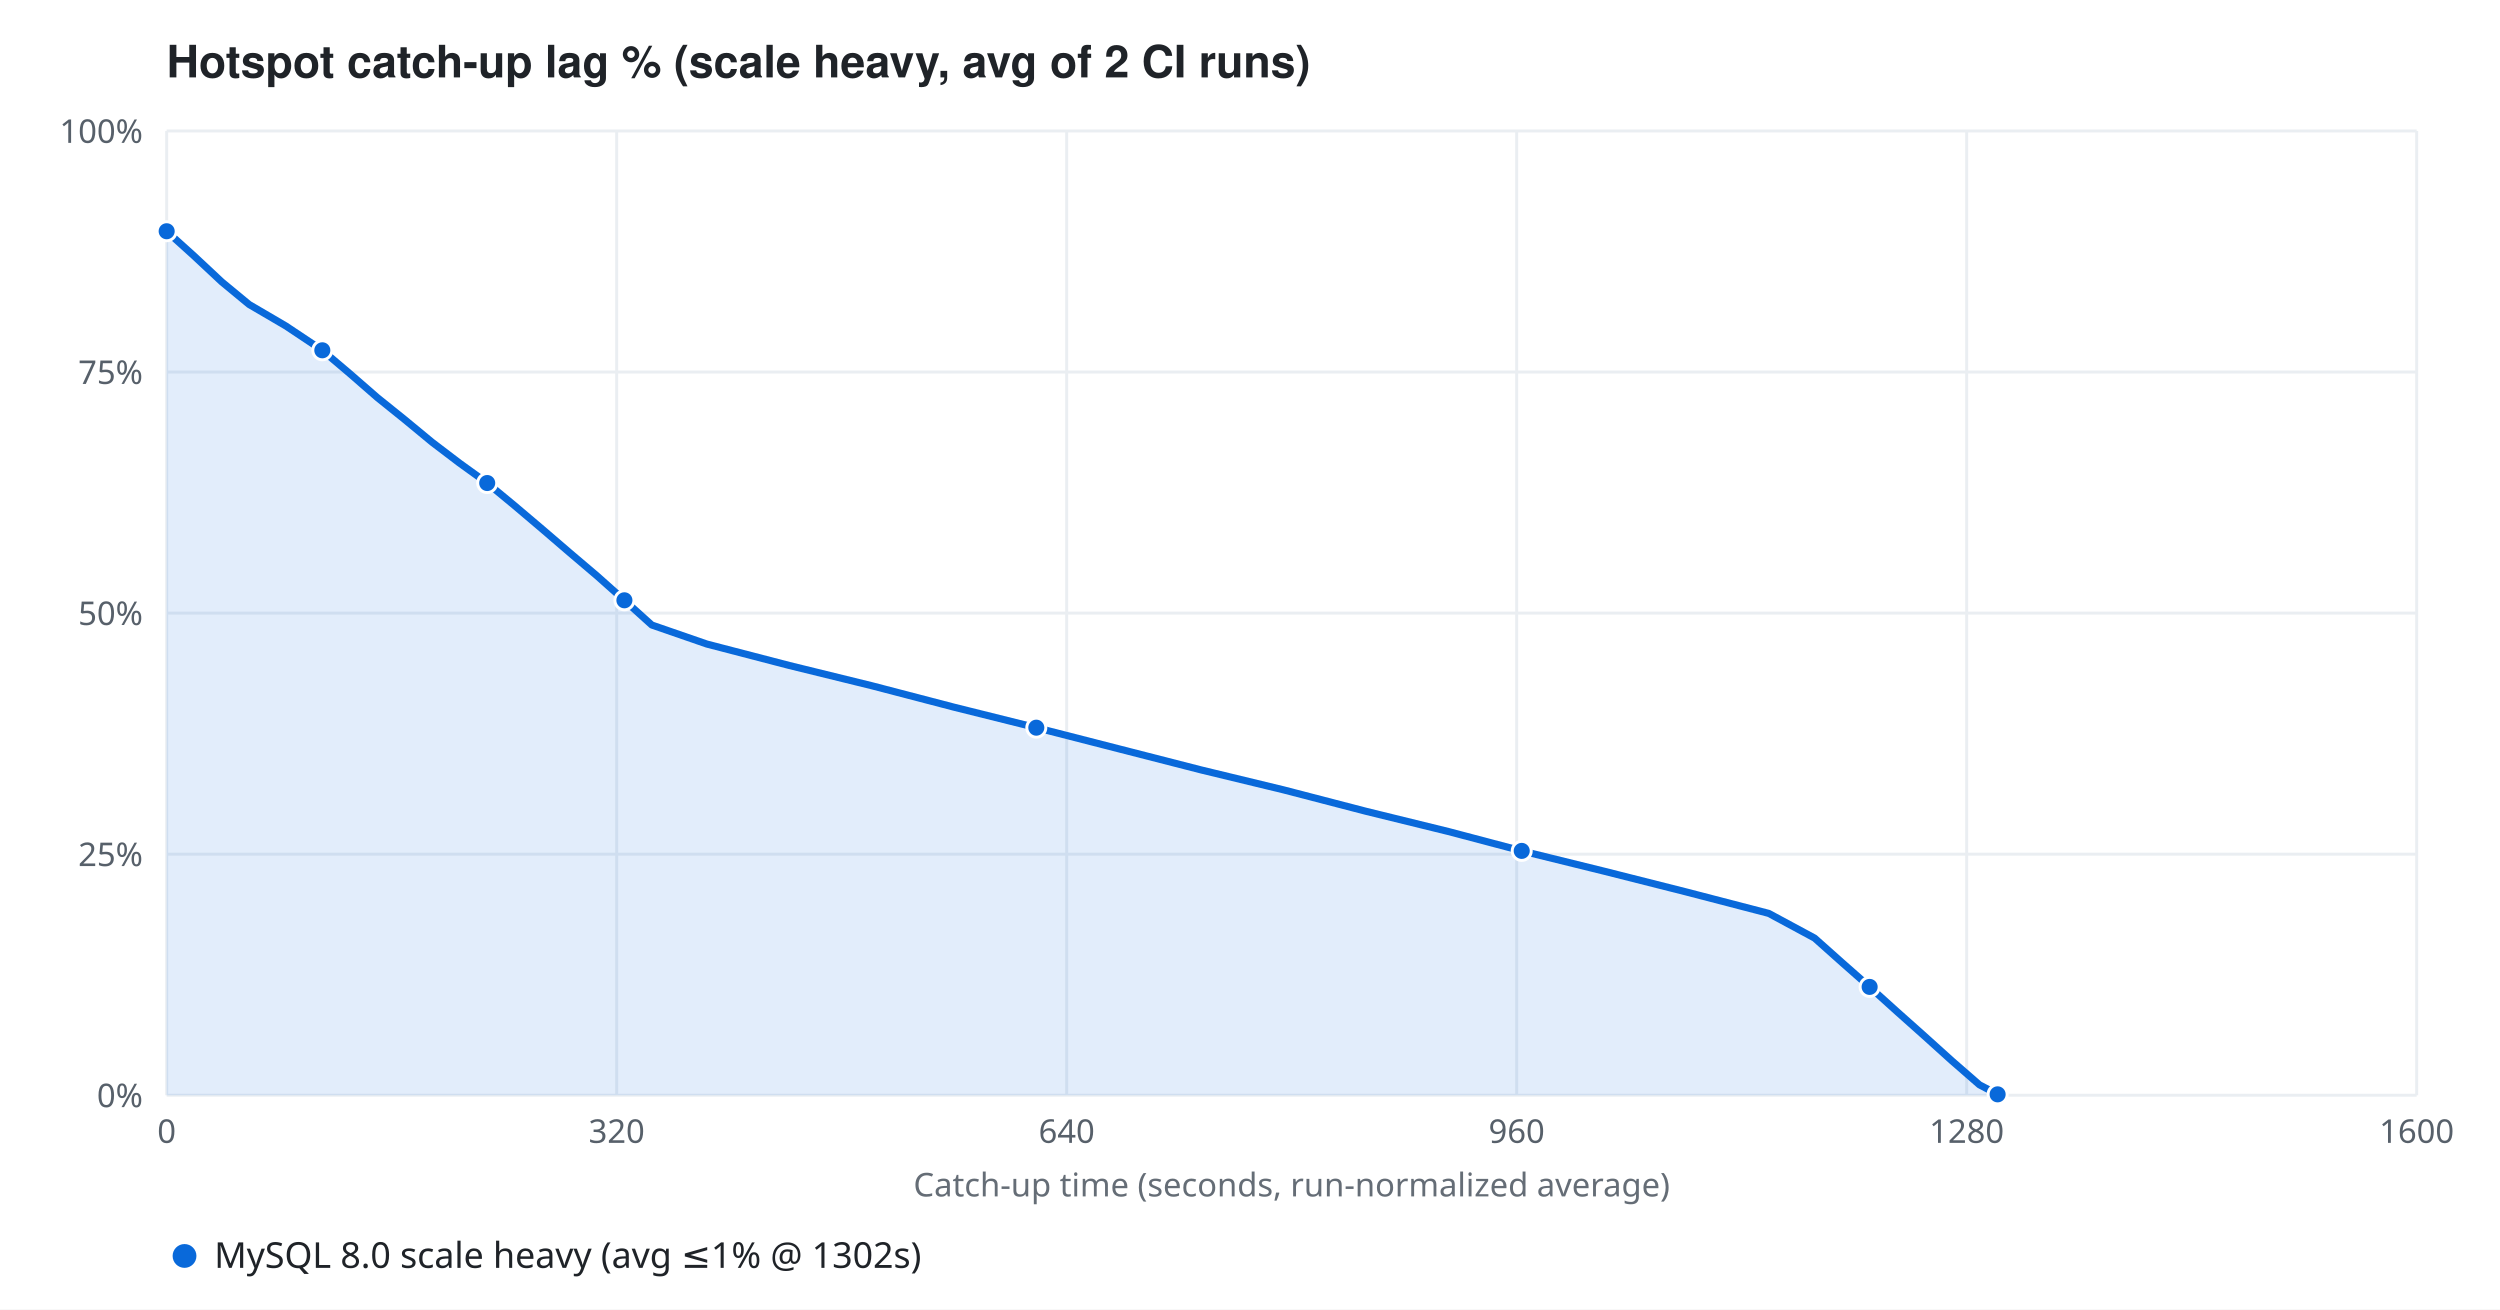
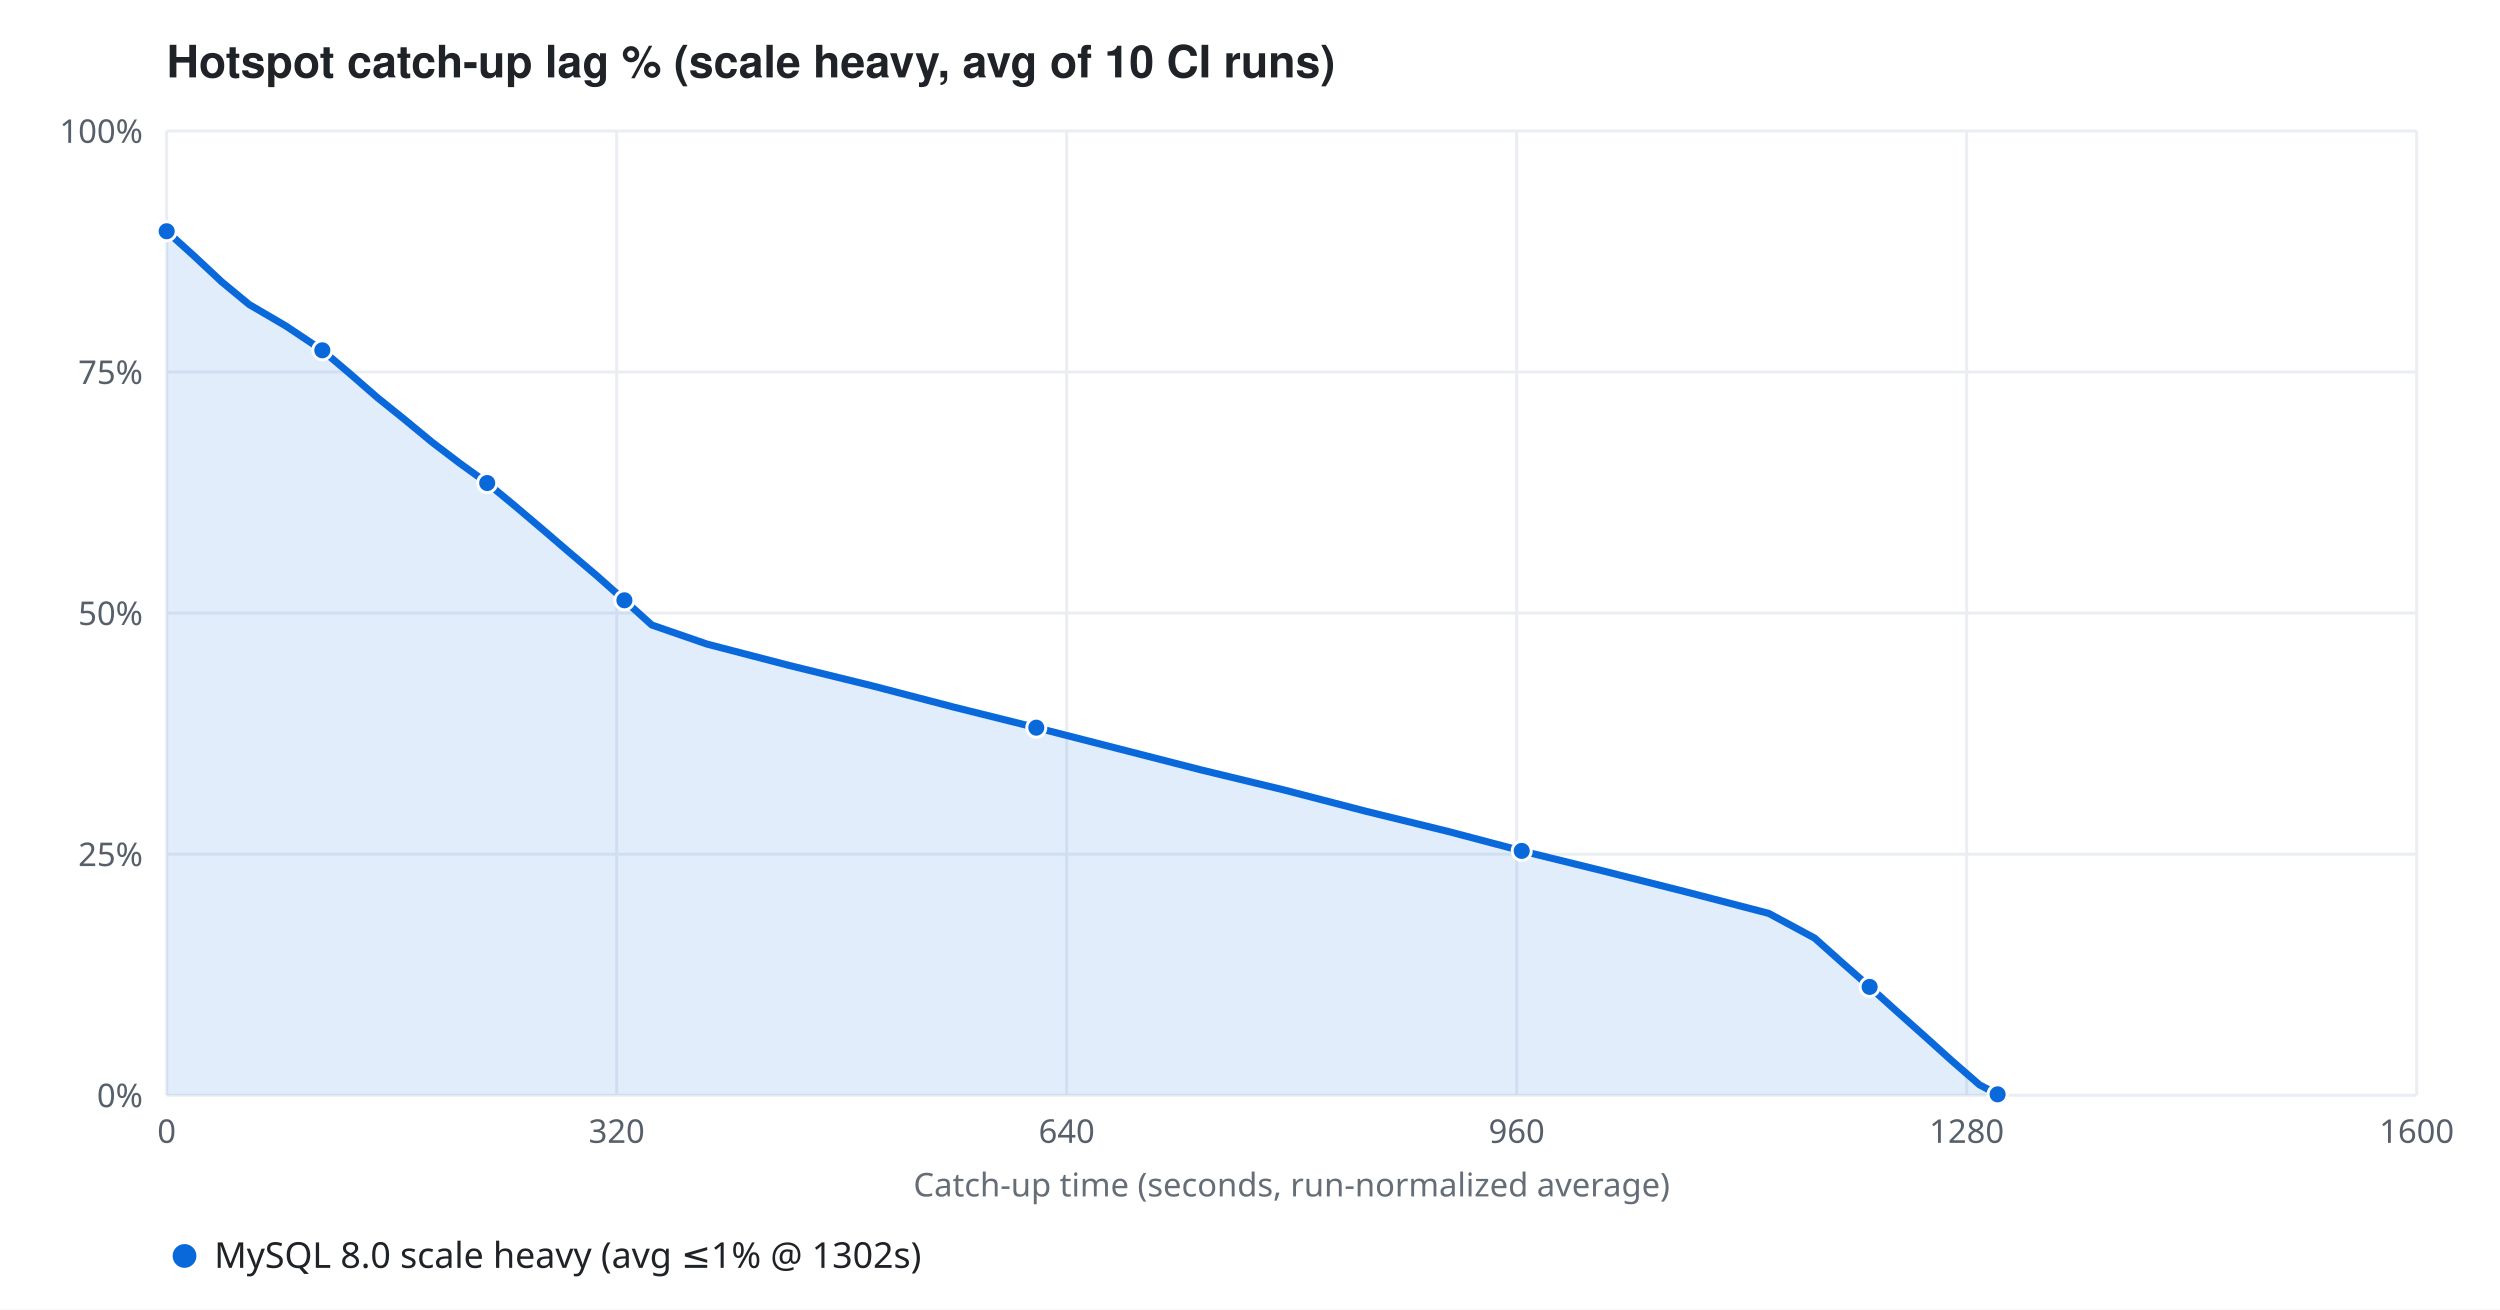
- <svg xmlns="http://www.w3.org/2000/svg" width="840" height="440" viewBox="0 0 840 440" role="img" aria-label="Hotspot catch-up lag % (scale heavy, avg of 2 CI runs)">
+ <svg xmlns="http://www.w3.org/2000/svg" width="840" height="440" viewBox="0 0 840 440" role="img" aria-label="Hotspot catch-up lag % (scale heavy, avg of 10 CI runs)">
  <rect width="100%" height="100%" fill="#ffffff" />
-   <text x="56" y="26" font-size="15" font-weight="600" fill="#1f2328" font-family="-apple-system,BlinkMacSystemFont,Segoe UI,Helvetica,Arial,sans-serif">Hotspot catch-up lag % (scale heavy, avg of 2 CI runs)</text>
+   <text x="56" y="26" font-size="15" font-weight="600" fill="#1f2328" font-family="-apple-system,BlinkMacSystemFont,Segoe UI,Helvetica,Arial,sans-serif">Hotspot catch-up lag %
+   (scale heavy, avg of 10 CI runs)</text>
  <line x1="56" y1="368.0" x2="812" y2="368.0" stroke="#eaeef2" stroke-width="1" />
  <text x="48" y="372.0" text-anchor="end" font-size="11" fill="#57606a" font-family="system-ui,sans-serif">0%</text>
  <line x1="56" y1="287.0" x2="812" y2="287.0" stroke="#eaeef2" stroke-width="1" />
  <text x="48" y="291.0" text-anchor="end" font-size="11" fill="#57606a" font-family="system-ui,sans-serif">25%</text>
  <line x1="56" y1="206.0" x2="812" y2="206.0" stroke="#eaeef2" stroke-width="1" />
  <text x="48" y="210.0" text-anchor="end" font-size="11" fill="#57606a" font-family="system-ui,sans-serif">50%</text>
  <line x1="56" y1="125.0" x2="812" y2="125.0" stroke="#eaeef2" stroke-width="1" />
  <text x="48" y="129.0" text-anchor="end" font-size="11" fill="#57606a" font-family="system-ui,sans-serif">75%</text>
  <line x1="56" y1="44.0" x2="812" y2="44.0" stroke="#eaeef2" stroke-width="1" />
  <text x="48" y="48.0" text-anchor="end" font-size="11" fill="#57606a" font-family="system-ui,sans-serif">100%</text>
  <line x1="56.0" y1="44" x2="56.0" y2="368" stroke="#eaeef2" stroke-width="1" />
  <text x="56.0" y="384" text-anchor="middle" font-size="11" fill="#57606a" font-family="system-ui,sans-serif">0</text>
  <line x1="207.2" y1="44" x2="207.2" y2="368" stroke="#eaeef2" stroke-width="1" />
  <text x="207.2" y="384" text-anchor="middle" font-size="11" fill="#57606a" font-family="system-ui,sans-serif">320</text>
  <line x1="358.4" y1="44" x2="358.4" y2="368" stroke="#eaeef2" stroke-width="1" />
  <text x="358.4" y="384" text-anchor="middle" font-size="11" fill="#57606a" font-family="system-ui,sans-serif">640</text>
  <line x1="509.6" y1="44" x2="509.6" y2="368" stroke="#eaeef2" stroke-width="1" />
  <text x="509.6" y="384" text-anchor="middle" font-size="11" fill="#57606a" font-family="system-ui,sans-serif">960</text>
  <line x1="660.8" y1="44" x2="660.8" y2="368" stroke="#eaeef2" stroke-width="1" />
  <text x="660.8" y="384" text-anchor="middle" font-size="11" fill="#57606a" font-family="system-ui,sans-serif">1280</text>
  <line x1="812.0" y1="44" x2="812.0" y2="368" stroke="#eaeef2" stroke-width="1" />
  <text x="812.0" y="384" text-anchor="middle" font-size="11" fill="#57606a" font-family="system-ui,sans-serif">1600</text>
  <text x="434" y="402" text-anchor="middle" font-size="11" fill="#656d76" font-family="system-ui,sans-serif">Catch-up time (seconds, run-normalized average)</text>
  <polygon points="56.0,368.0 56.0,77.7 65.2,86.0 74.5,94.7 83.7,102.3 96.0,109.5 108.3,117.7 117.5,125.5 126.8,133.6 136.0,141.0 145.2,148.6 154.4,155.6 163.7,162.3 172.9,169.9 182.1,177.7 191.3,185.6 200.6,193.5 209.8,201.7 219.0,210.0 237.5,216.4 265.2,223.6 292.9,230.4 320.5,237.6 348.2,244.5 375.9,251.6 403.6,258.7 431.3,265.4 459.0,272.6 486.7,279.4 511.3,285.9 538.9,292.7 566.6,299.7 594.3,306.9 609.7,315.2 618.9,323.4 628.2,331.6 637.4,339.9 646.6,348.1 655.8,356.4 665.1,364.5 671.2,367.7 671.2,368.0" fill="#0969da" fill-opacity="0.12" stroke="none" />
  <polyline points="56.0,77.7 65.2,86.0 74.5,94.7 83.7,102.3 96.0,109.5 108.3,117.7 117.5,125.5 126.8,133.6 136.0,141.0 145.2,148.6 154.4,155.6 163.7,162.3 172.9,169.9 182.1,177.7 191.3,185.6 200.6,193.5 209.8,201.7 219.0,210.0 237.5,216.4 265.2,223.6 292.9,230.4 320.5,237.6 348.2,244.5 375.9,251.6 403.6,258.7 431.3,265.4 459.0,272.6 486.7,279.4 511.3,285.9 538.9,292.7 566.6,299.7 594.3,306.9 609.7,315.2 618.9,323.4 628.2,331.6 637.4,339.9 646.6,348.1 655.8,356.4 665.1,364.5 671.2,367.7" fill="none" stroke="#0969da" stroke-width="2.4" stroke-linejoin="round" stroke-linecap="round" />
  <circle cx="56.0" cy="77.7" r="3.2" fill="#0969da" stroke="#fff" stroke-width="1" />
  <circle cx="108.3" cy="117.7" r="3.2" fill="#0969da" stroke="#fff" stroke-width="1" />
  <circle cx="163.7" cy="162.3" r="3.2" fill="#0969da" stroke="#fff" stroke-width="1" />
  <circle cx="209.8" cy="201.7" r="3.2" fill="#0969da" stroke="#fff" stroke-width="1" />
  <circle cx="348.2" cy="244.5" r="3.2" fill="#0969da" stroke="#fff" stroke-width="1" />
  <circle cx="511.3" cy="285.9" r="3.2" fill="#0969da" stroke="#fff" stroke-width="1" />
  <circle cx="628.2" cy="331.6" r="3.2" fill="#0969da" stroke="#fff" stroke-width="1" />
  <circle cx="671.2" cy="367.7" r="3.2" fill="#0969da" stroke="#fff" stroke-width="1" />
  <circle cx="62" cy="422" r="4" fill="#0969da" />
  <text x="72" y="426" font-size="12" fill="#1f2328" font-family="system-ui,sans-serif">MySQL 8.0 scale heavy (avg ≤1% @ 1302s)</text>
</svg>
